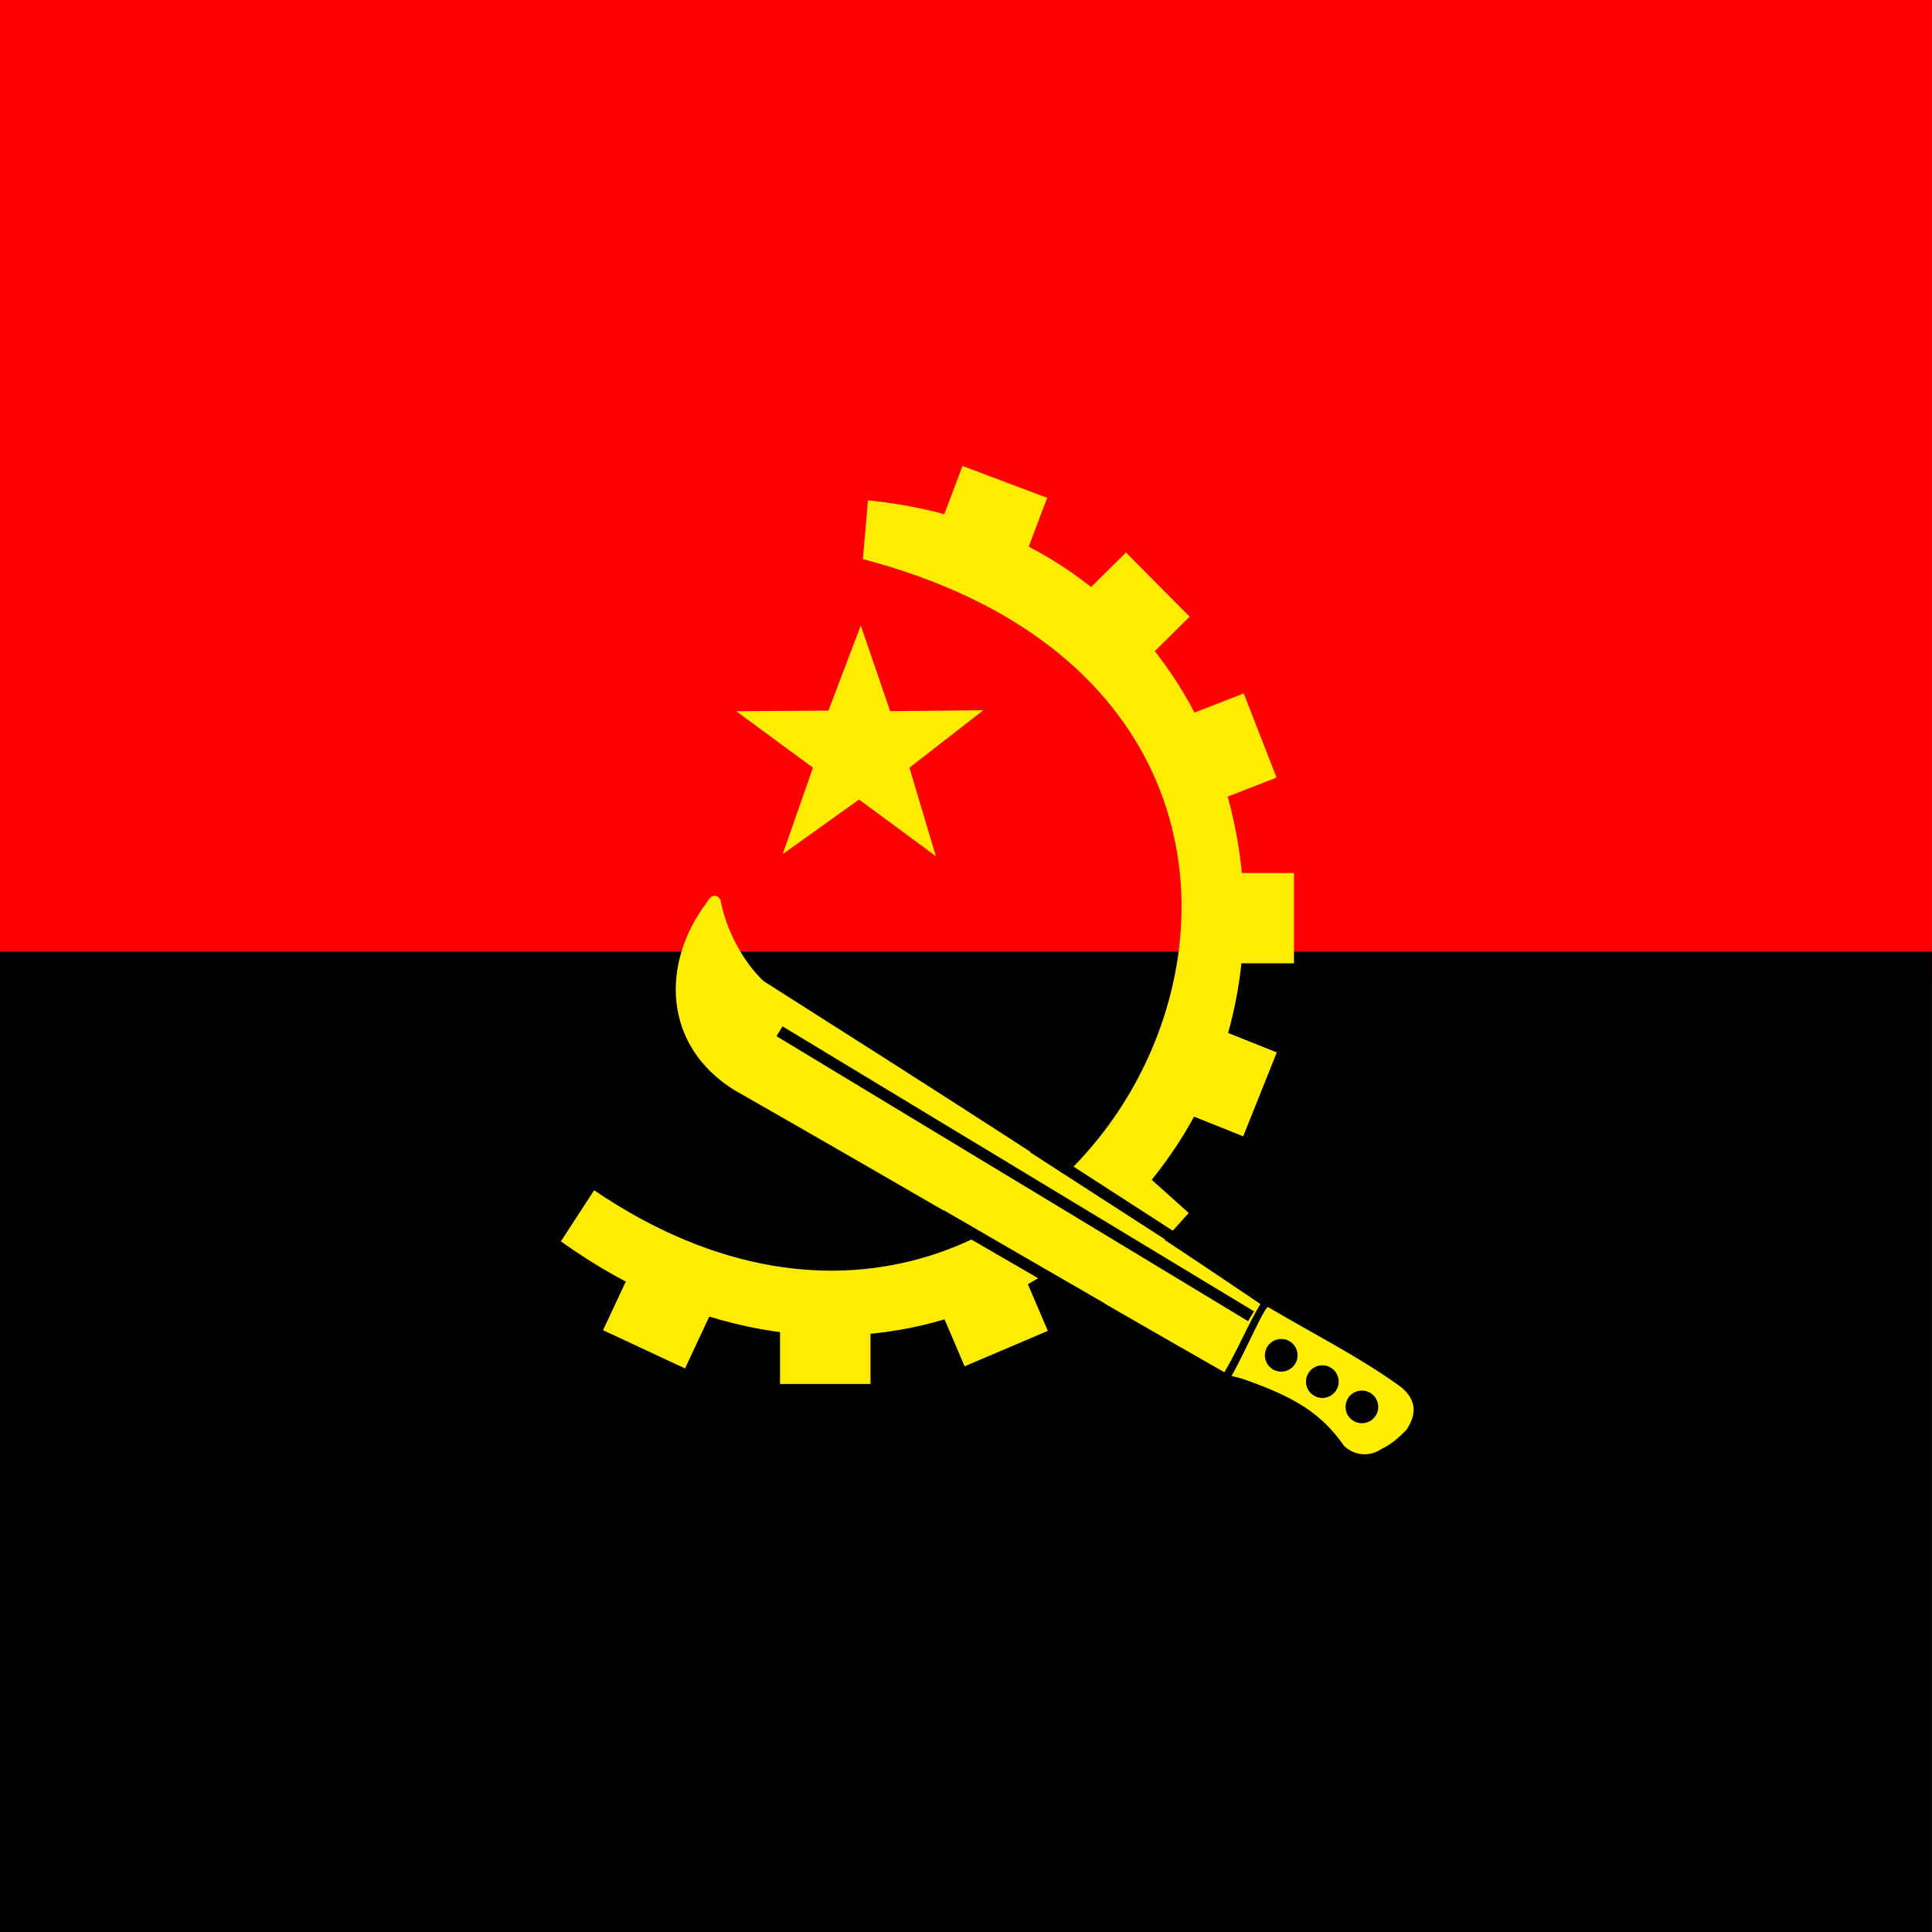
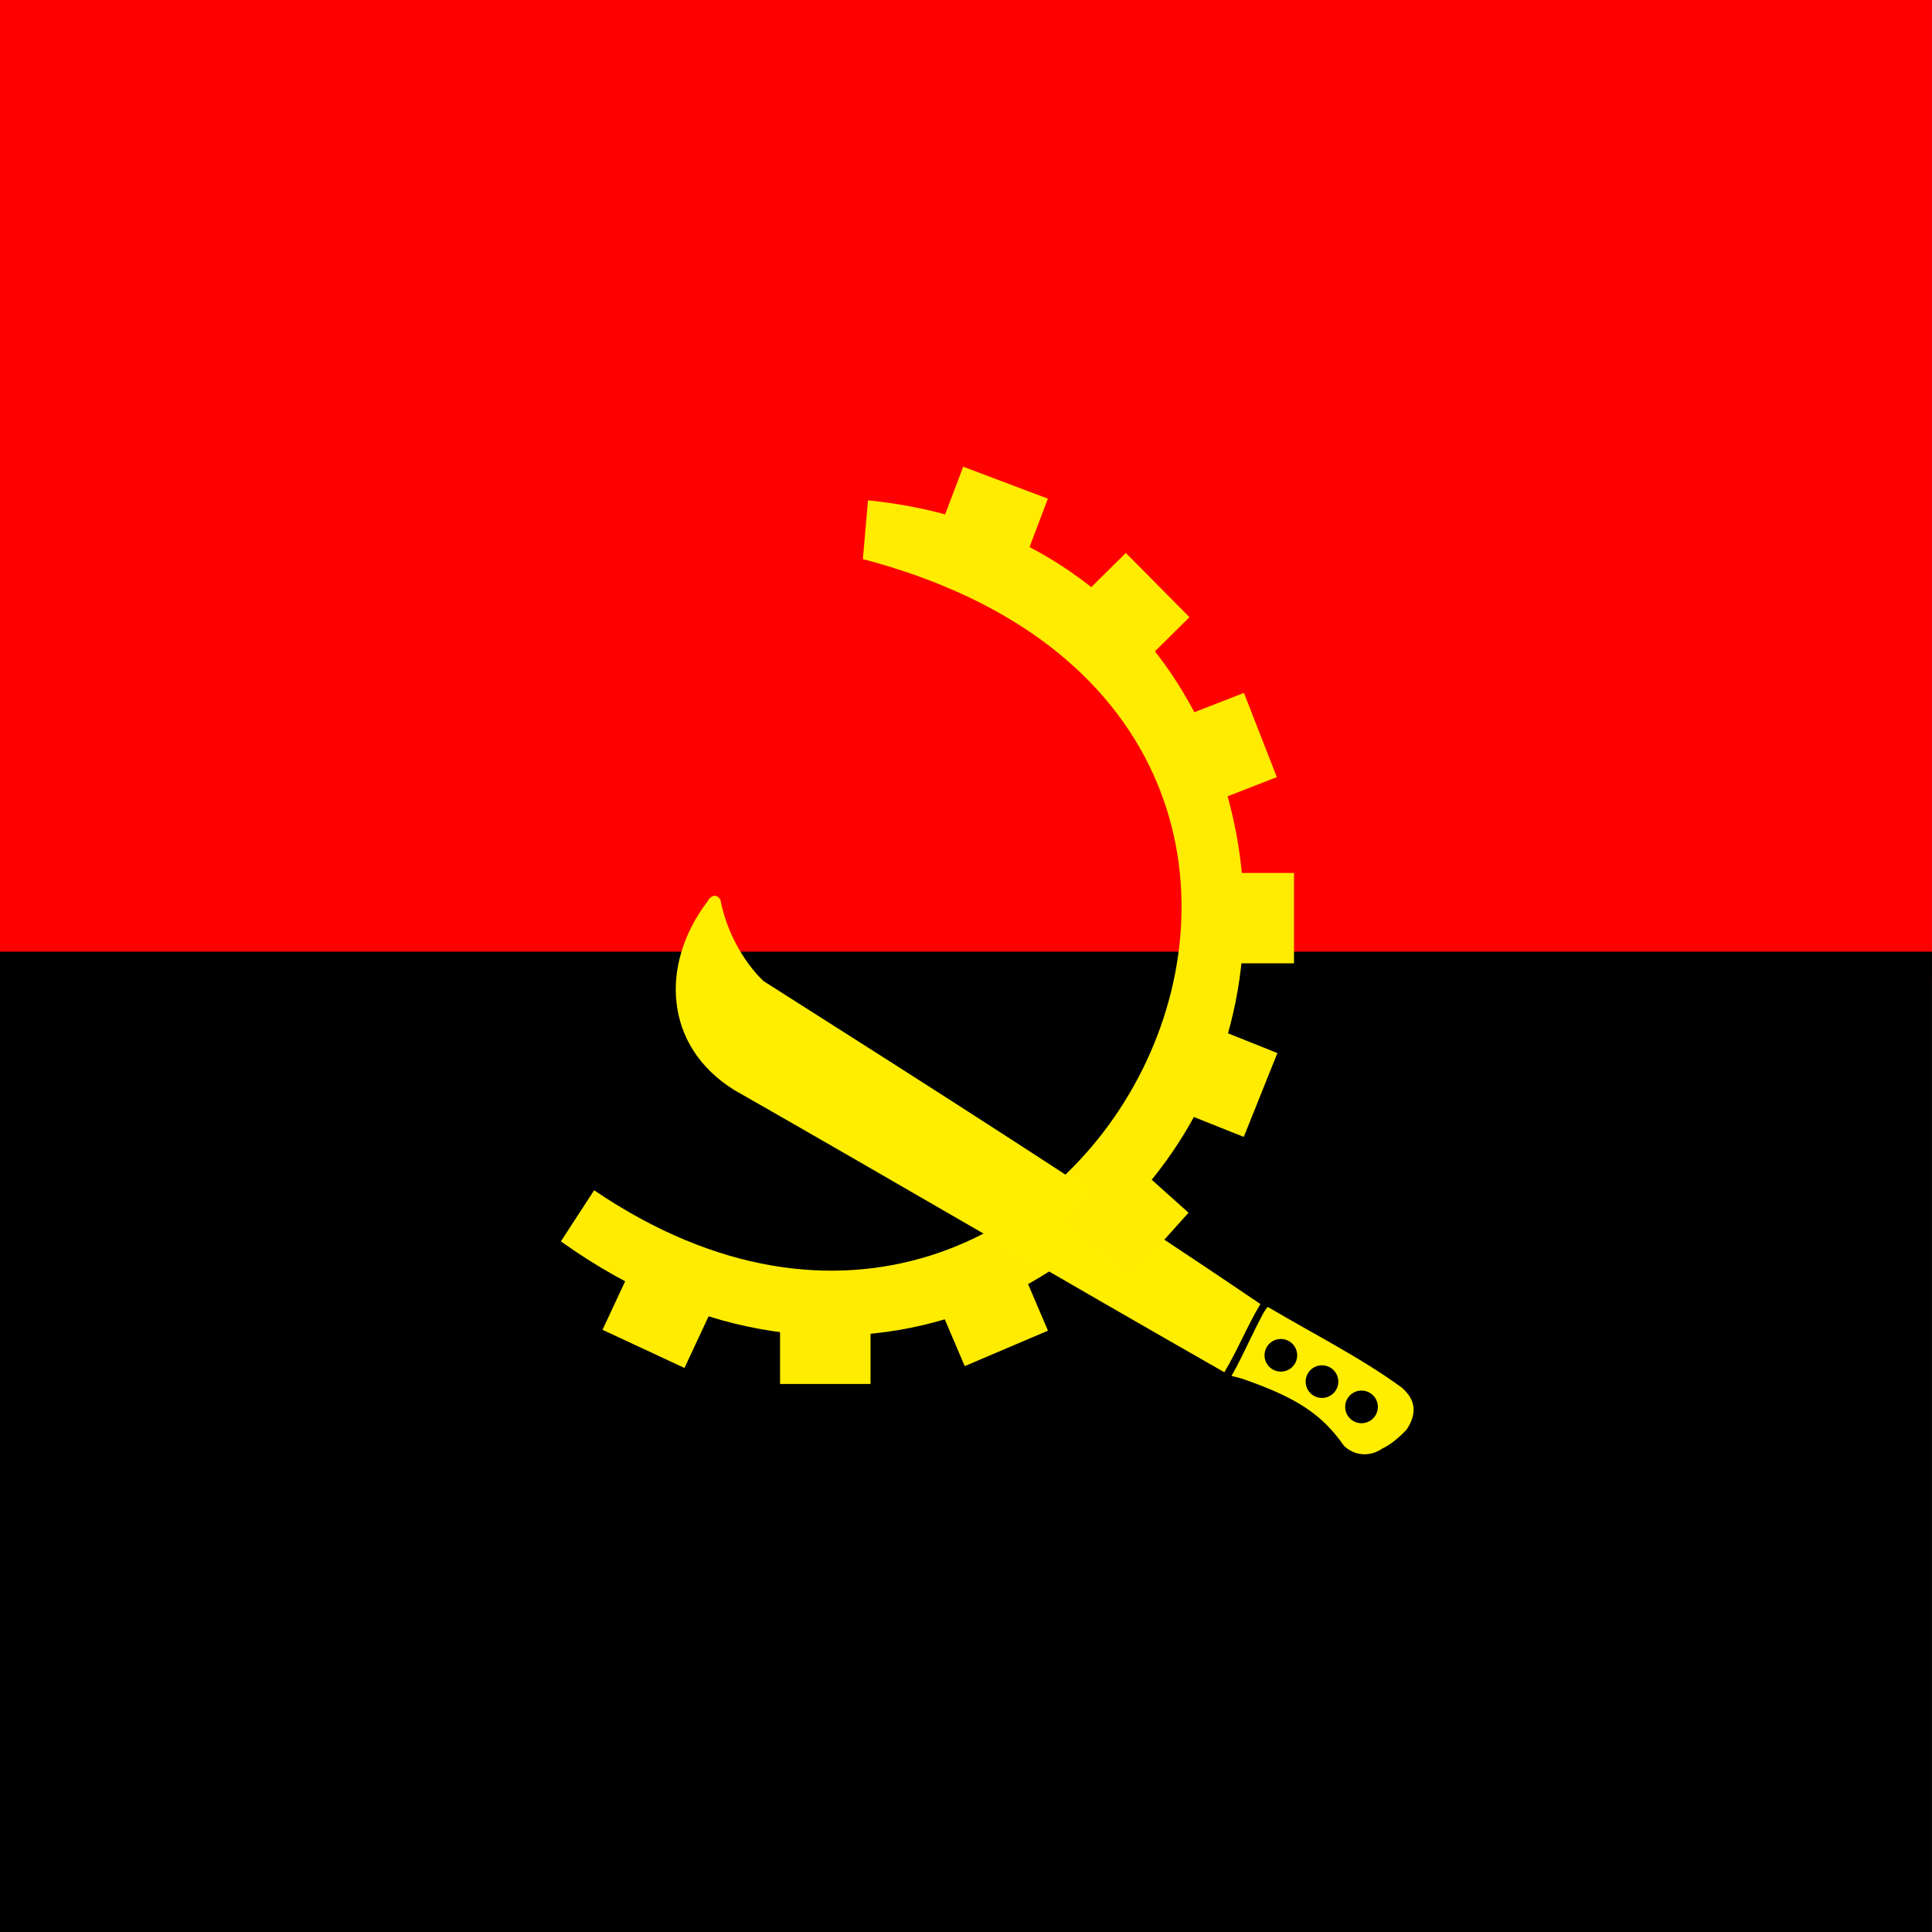
- <svg xmlns="http://www.w3.org/2000/svg" id="svg820" height="512" width="512" version="1.1">
-   <g id="flag">
-     <g id="g3332" fill-rule="evenodd" stroke-width="1pt" transform="matrix(.68808 0 0 1.0168 0 -16.204)">
-       <rect id="rect918" height="255.53" width="744.09" y="15.937" x="0" fill="#f00" />
-       <rect id="rect919" height="255.53" width="744.09" y="263.97" x="0" />
+ <svg xmlns="http://www.w3.org/2000/svg" height="512" width="512">
+   <g fill-rule="evenodd">
+     <g stroke-width="1pt">
+       <path fill="red" d="M0 0h511.993v259.824H0z" />
+       <path d="M0 252.2h511.993v259.824H0z" />
    </g>
-     <g id="g3311" transform="translate(-113.16 4.8627)">
-       <path id="path824" d="m341.83-135.75c165.22 43.304 58.989 255.64-71.216 167.26-2.939 4.515-5.877 9.03-8.817 13.545 76.628 54.658 152.57 10.66 173.9-46.358 22.297-58.788-7.521-141.48-92.511-150.03-0.451 5.192-0.904 10.384-1.355 15.576z" fill-rule="evenodd" transform="translate(0 279.06)" stroke-width="1pt" fill="#ffec00" />
-       <rect id="rect825" fill-rule="evenodd" transform="matrix(.90642 .42239 -.42345 .90592 0 279.06)" height="23.949" width="23.972" y="-77.07" x="276.34" stroke-width="1pt" fill="#ffec00" />
-       <rect id="rect826" fill-rule="evenodd" transform="translate(0 279.06)" height="23.942" width="23.979" y="-52.576" x="432.1" stroke-width="1pt" fill="#ffec00" />
-       <rect id="rect827" fill-rule="evenodd" transform="matrix(.93193 -.36263 .3636 .93156 0 279.06)" height="23.947" width="23.974" y="67.214" x="424.9" stroke-width="1pt" fill="#ffec00" />
-       <rect id="rect828" fill-rule="evenodd" transform="matrix(.71094 -.70325 .70434 .70986 0 279.06)" height="23.961" width="23.961" y="191.67" x="365.04" stroke-width="1pt" fill="#ffec00" />
-       <rect id="rect829" fill-rule="evenodd" transform="matrix(.93575 .35267 -.35362 .93539 0 279.06)" height="23.947" width="23.974" y="-280" x="287.71" stroke-width="1pt" fill="#ffec00" />
-       <rect id="rect830" fill-rule="evenodd" transform="matrix(.92874 .37073 -.37172 .92835 0 279.06)" height="23.947" width="23.974" y="-172.06" x="393.33" stroke-width="1pt" fill="#ffec00" />
-       <rect id="rect831" fill-rule="evenodd" transform="matrix(.92012 -.39163 .39265 .91969 0 279.06)" height="23.948" width="23.973" y="192.4" x="308.48" stroke-width="1pt" fill="#ffec00" />
-       <rect id="rect832" fill-rule="evenodd" transform="translate(0 279.06)" height="23.942" width="23.979" y="58.906" x="319.88" stroke-width="1pt" fill="#ffec00" />
-       <path id="path739" d="m361.17-57.03-20.351-15.006-20.244 14.469 8.034-22.918-20.347-14.957 24.447-0.171 8.568-22.551 7.782 22.703 24.702-0.242-19.587 15.232 6.996 23.441z" fill-rule="evenodd" transform="translate(0 279.06)" stroke-width="1pt" fill="#ffec00" />
-       <path id="path878" d="m449.19 62.453c-1.211 0.418-6.229 12.389-9.675 18.248 1.797 0.509 2.559 0.597 3.625 1.025 13.655 4.801 20.384 9.181 26.186 17.505 2.888 2.791 7.032 2.931 10.198 0.697 0 0 2.795-1.116 6.429-5.022 2.969-4.519 2.195-8.11-1.383-11.16-10.944-7.951-22.9-13.901-35.38-21.294z" fill-rule="evenodd" transform="translate(0 279.06)" stroke-width="1pt" fill="#fe0" />
-       <path id="path879" d="m199.62 154.99c0 1.045-0.847 1.892-1.892 1.892s-1.892-0.847-1.892-1.892 0.847-1.892 1.892-1.892 1.892 0.847 1.892 1.892z" fill-rule="evenodd" transform="matrix(2.2895 0 0 2.286 21.377 13.672)" stroke-width="1pt" />
-       <path id="path880" d="m199.62 154.99c0 1.045-0.847 1.892-1.892 1.892s-1.892-0.847-1.892-1.892 0.847-1.892 1.892-1.892 1.892 0.847 1.892 1.892z" fill-rule="evenodd" transform="scale(2.2895 2.286)" stroke-width="1pt" />
-       <path id="path881" d="m199.62 154.99c0 1.045-0.847 1.892-1.892 1.892s-1.892-0.847-1.892-1.892 0.847-1.892 1.892-1.892 1.892 0.847 1.892 1.892z" fill-rule="evenodd" transform="matrix(2.2895 0 0 2.286 10.898 6.9754)" stroke-width="1pt" />
-       <path id="path882" d="m437.63 79.744c-42.57-24.273-87.31-50.521-129.88-74.796-18.751-11.636-19.683-33.385-7.17-49.876 1.302-2.336 2.836-1.758 3.514-0.523 1.463 8.028 5.969 16.324 11.37 21.495 44.693 28.383 87.732 55.804 131.71 85.613-3.448 5.768-6.104 12.322-9.55 18.087z" fill-rule="evenodd" transform="translate(0 279.06)" stroke-width="1pt" fill="#fe0" />
-       <rect id="rect892" fill-rule="evenodd" transform="matrix(.74495 .66712 -.66826 .74393 0 279.06)" height="23.959" width="23.963" y="-257.7" x="319.65" stroke-width="1pt" fill="#ffec00" />
-       <path id="path893" d="m444.7 64.898-124.96-75.522" transform="translate(0 279.06)" stroke="#000" stroke-width="2.288pt" fill="none" />
-       <path id="path894" d="m429.27 47.47-42.24-27.279" transform="translate(0 279.06)" stroke="#000" stroke-width="2.288pt" fill="none" />
-       <path id="path895" d="m405.24 62.878-42.75-24.756" transform="translate(0 279.06)" stroke="#000" stroke-width="2.288pt" fill="none" />
-     </g>
+     <path d="M228.67 148.173c165.22 43.304 58.99 255.64-71.216 167.26l-8.817 13.545c76.628 54.658 152.57 10.66 173.9-46.358 22.297-58.788-7.52-141.48-92.51-150.03l-1.356 15.576z" fill="#ffec00" />
+     <path fill="#ffec00" d="M169.805 330.713l21.718 10.116-10.13 21.697-21.72-10.116zM318.94 231.347h23.98v23.942h-23.98zM307.313 192.328l22.343-8.703 8.717 22.32-22.344 8.7zM281.32 163.386l17.035-16.845 16.87 17.013-17.037 16.845zM255.257 123.685l22.44 8.462-8.478 22.39-22.44-8.462zM316.25 270.177l22.272 8.894-8.91 22.224-22.27-8.894zM246.255 340.007l22.055-9.398 9.412 22.032-22.056 9.397zM206.72 342.83h23.98v23.94h-23.98z" />
+     <path d="M336.03 346.376c-1.21.418-6.23 12.39-9.675 18.248 1.797.51 2.56.596 3.625 1.025 13.655 4.8 20.384 9.18 26.186 17.504 2.888 2.79 7.032 2.93 10.198.698 0 0 2.795-1.116 6.43-5.023 2.968-4.52 2.194-8.11-1.384-11.16-10.944-7.95-22.9-13.902-35.38-21.295z" fill="#fe0" />
+     <path d="M365.147 372.842c0 2.39-1.94 4.325-4.33 4.325s-4.33-1.936-4.33-4.325 1.938-4.325 4.33-4.325 4.33 1.937 4.33 4.325zM343.77 359.17c0 2.39-1.94 4.325-4.33 4.325s-4.33-1.936-4.33-4.325 1.938-4.325 4.33-4.325 4.33 1.937 4.33 4.325zM354.668 366.145c0 2.39-1.94 4.325-4.33 4.325s-4.33-1.936-4.33-4.325 1.938-4.325 4.33-4.325 4.33 1.937 4.33 4.325z" />
+     <path d="M324.47 363.667c-42.57-24.273-87.31-50.52-129.88-74.796-18.75-11.635-19.683-33.384-7.17-49.875 1.302-2.336 2.836-1.758 3.514-.523 1.463 8.028 5.97 16.324 11.37 21.495 44.693 28.383 87.732 55.804 131.71 85.613-3.448 5.767-6.104 12.322-9.55 18.087z" fill="#fe0" />
+     <path fill="#ffec00" d="M297.123 305.4l17.852 15.984-16.004 17.826-17.852-15.984z" />
  </g>
</svg>
